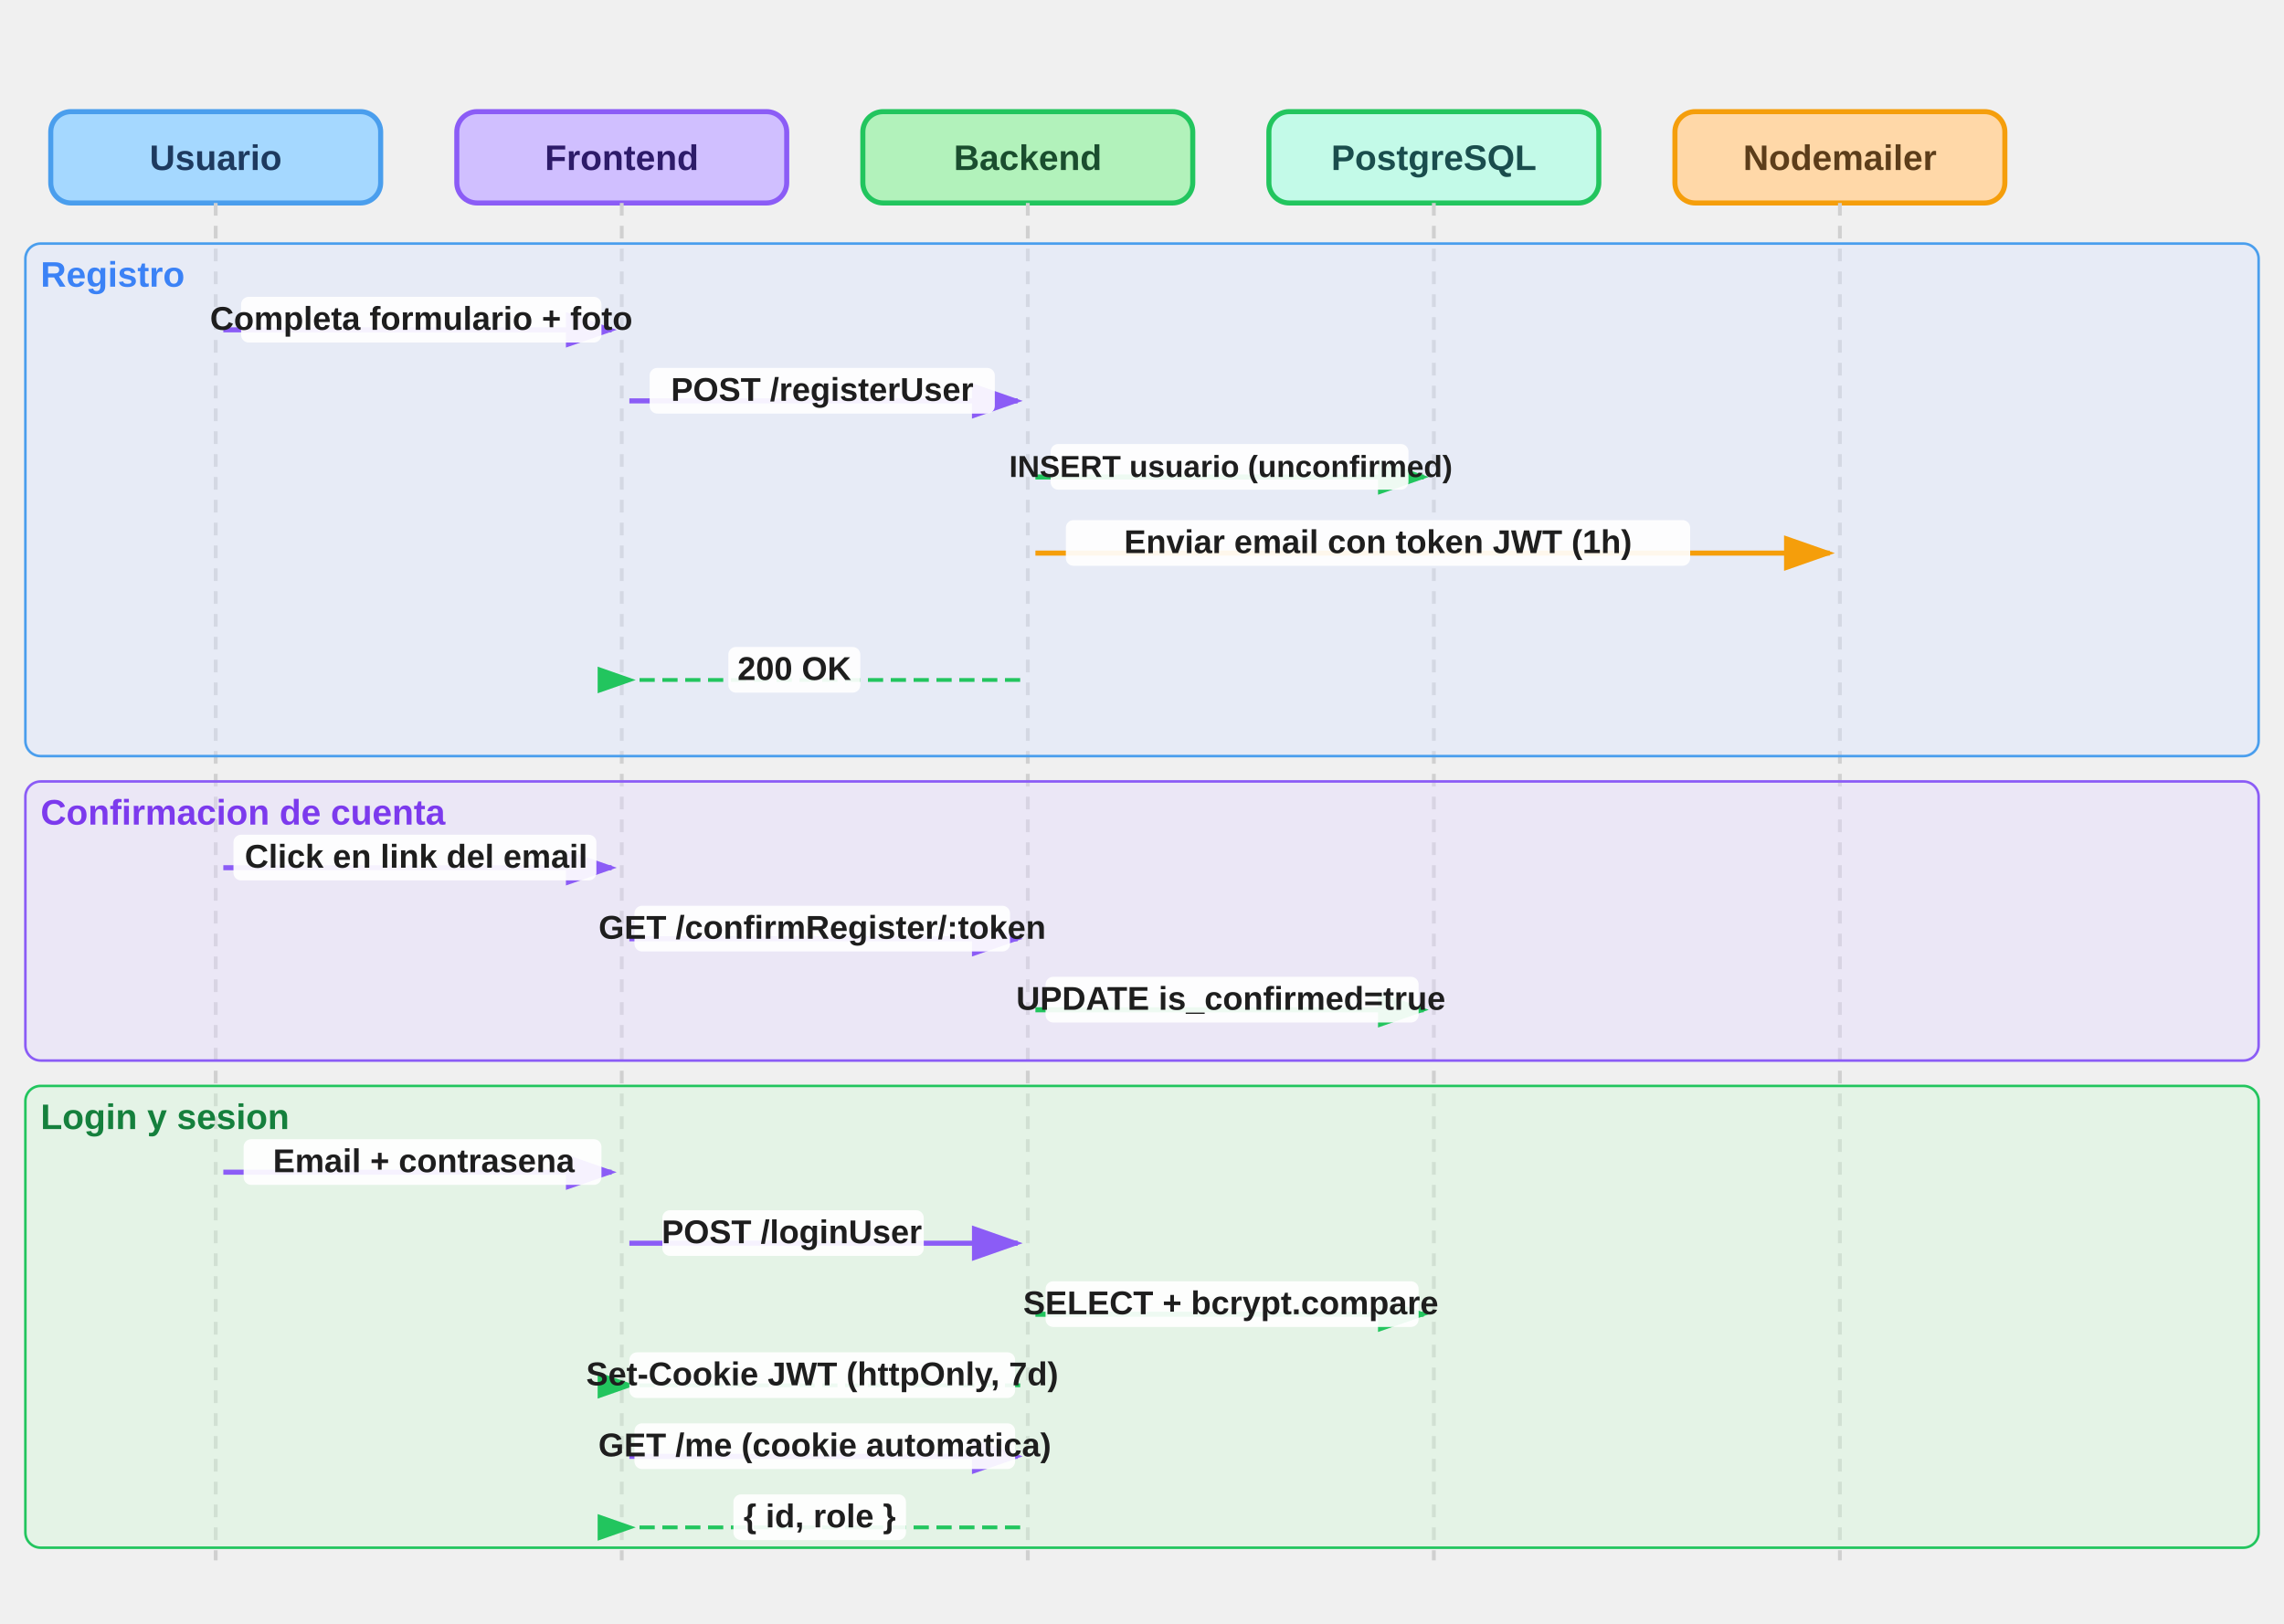
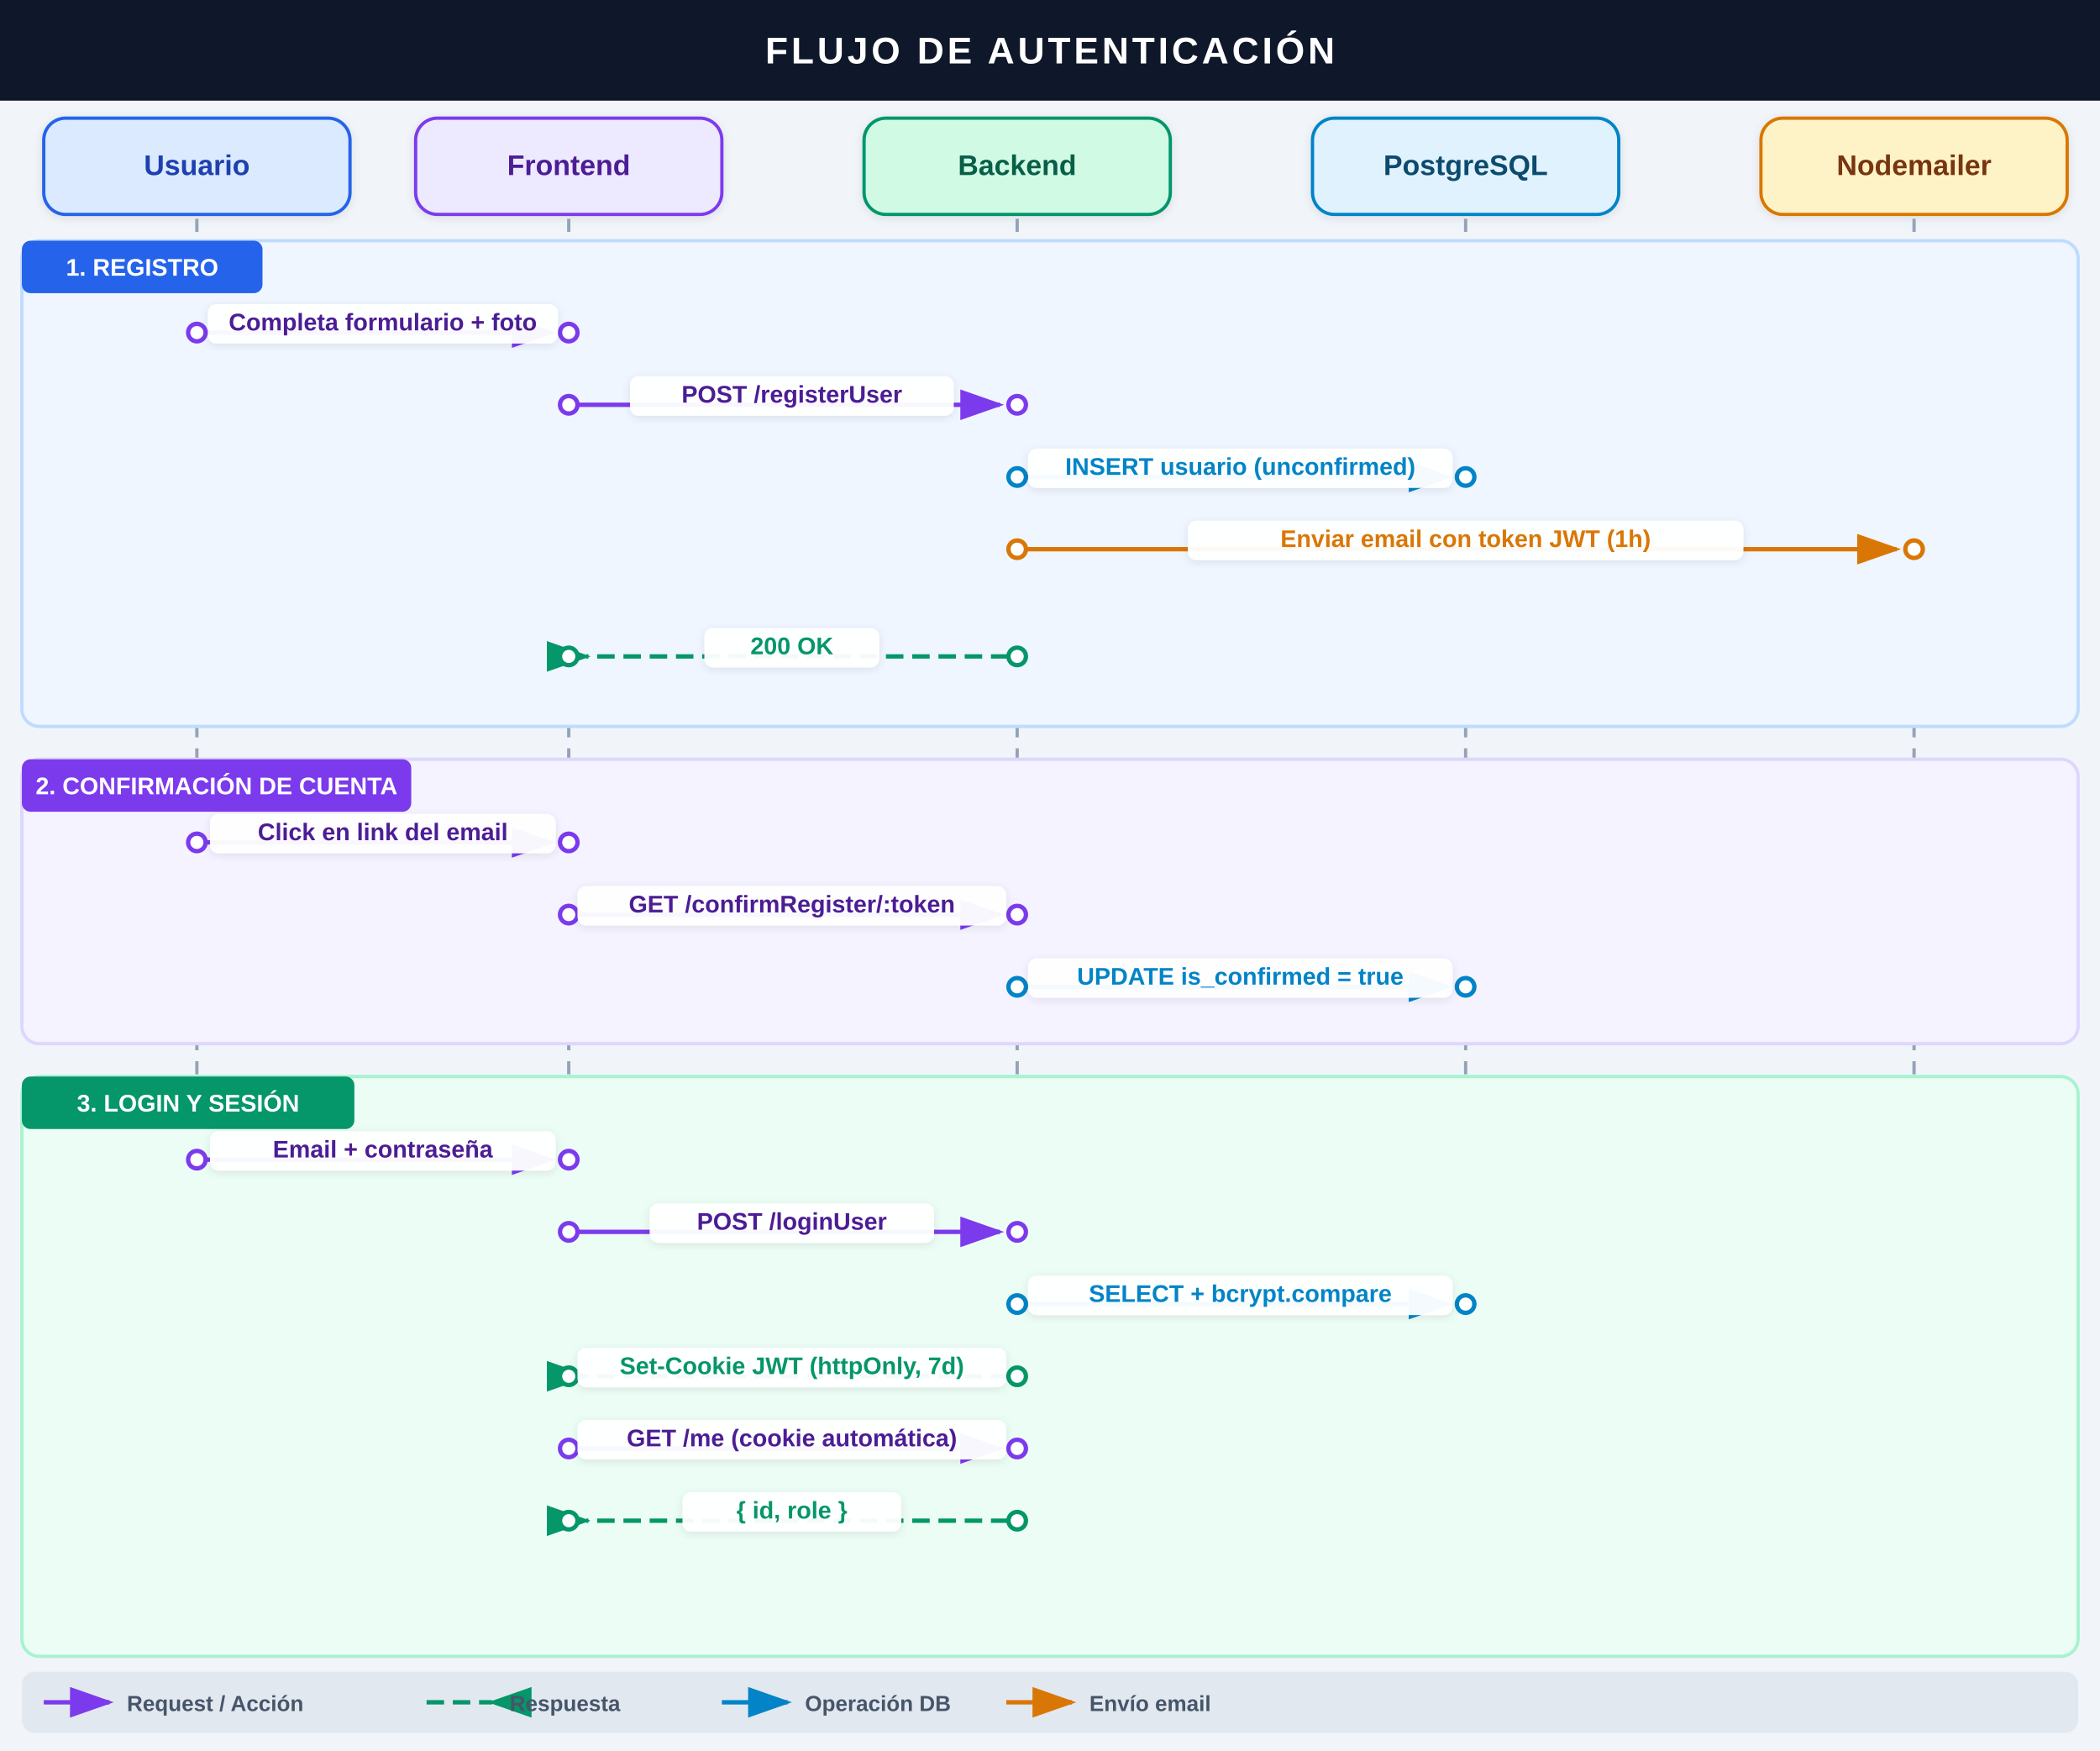
- <svg xmlns="http://www.w3.org/2000/svg" width="900" height="640" viewBox="0 0 900 640" font-family="Arial, sans-serif">
+ <svg xmlns="http://www.w3.org/2000/svg" width="960" height="800" font-family="'Segoe UI', Arial, sans-serif">
  <defs>
-     <marker id="arr" markerWidth="10" markerHeight="7" refX="9" refY="3.5" orient="auto">
-       <polygon points="0 0, 10 3.5, 0 7" fill="#555" />
+     <filter id="shadow" x="-20%" y="-20%" width="140%" height="140%">
+       <feDropShadow dx="0" dy="1" stdDeviation="2" flood-color="#00000018" />
+     </filter>
+     <marker id="arr-purple" markerWidth="10" markerHeight="7" refX="9" refY="3.5" orient="auto">
+       <polygon points="0 0, 10 3.5, 0 7" fill="#7c3aed" />
    </marker>
-     <marker id="arr-purple" markerWidth="10" markerHeight="7" refX="9" refY="3.5" orient="auto">
-       <polygon points="0 0, 10 3.5, 0 7" fill="#8b5cf6" />
-     </marker>
-     <marker id="arr-green" markerWidth="10" markerHeight="7" refX="9" refY="3.5" orient="auto">
-       <polygon points="0 0, 10 3.5, 0 7" fill="#22c55e" />
+     <marker id="arr-blue" markerWidth="10" markerHeight="7" refX="9" refY="3.5" orient="auto">
+       <polygon points="0 0, 10 3.5, 0 7" fill="#0284c7" />
    </marker>
    <marker id="arr-orange" markerWidth="10" markerHeight="7" refX="9" refY="3.5" orient="auto">
-       <polygon points="0 0, 10 3.5, 0 7" fill="#f59e0b" />
+       <polygon points="0 0, 10 3.5, 0 7" fill="#d97706" />
    </marker>
-     <marker id="arr-left" markerWidth="10" markerHeight="7" refX="1" refY="3.5" orient="auto">
-       <polygon points="10 0, 0 3.5, 10 7" fill="#22c55e" />
+     <marker id="arr-green-left" markerWidth="10" markerHeight="7" refX="1" refY="3.5" orient="auto">
+       <polygon points="10 0, 0 3.5, 10 7" fill="#059669" />
    </marker>
  </defs>
-   <rect x="20" y="44" width="130" height="36" rx="8" fill="#a5d8ff" stroke="#4a9eed" stroke-width="2" />
-   <text x="85" y="67" text-anchor="middle" font-size="14" font-weight="bold" fill="#1e3a5f">Usuario</text>
-   <rect x="180" y="44" width="130" height="36" rx="8" fill="#d0bfff" stroke="#8b5cf6" stroke-width="2" />
-   <text x="245" y="67" text-anchor="middle" font-size="14" font-weight="bold" fill="#2d1b69">Frontend</text>
-   <rect x="340" y="44" width="130" height="36" rx="8" fill="#b2f2bb" stroke="#22c55e" stroke-width="2" />
-   <text x="405" y="67" text-anchor="middle" font-size="14" font-weight="bold" fill="#1a4d2e">Backend</text>
-   <rect x="500" y="44" width="130" height="36" rx="8" fill="#c3fae8" stroke="#22c55e" stroke-width="2" />
-   <text x="565" y="67" text-anchor="middle" font-size="14" font-weight="bold" fill="#1a4d4d">PostgreSQL</text>
-   <rect x="660" y="44" width="130" height="36" rx="8" fill="#ffd8a8" stroke="#f59e0b" stroke-width="2" />
-   <text x="725" y="67" text-anchor="middle" font-size="14" font-weight="bold" fill="#5c3d1a">Nodemailer</text>
-   <line x1="85" y1="80" x2="85" y2="615" stroke="#d0d0d0" stroke-width="1.5" stroke-dasharray="5,4" />
-   <line x1="245" y1="80" x2="245" y2="615" stroke="#d0d0d0" stroke-width="1.5" stroke-dasharray="5,4" />
-   <line x1="405" y1="80" x2="405" y2="615" stroke="#d0d0d0" stroke-width="1.5" stroke-dasharray="5,4" />
-   <line x1="565" y1="80" x2="565" y2="615" stroke="#d0d0d0" stroke-width="1.5" stroke-dasharray="5,4" />
-   <line x1="725" y1="80" x2="725" y2="615" stroke="#d0d0d0" stroke-width="1.5" stroke-dasharray="5,4" />
-   <rect x="10" y="96" width="880" height="202" rx="6" fill="#dbe4ff" fill-opacity="0.4" stroke="#4a9eed" stroke-width="1" />
-   <text x="16" y="113" font-size="14" font-weight="bold" fill="#3b82f6">Registro</text>
-   <line x1="88" y1="130" x2="241" y2="130" stroke="#8b5cf6" stroke-width="2" marker-end="url(#arr-purple)" />
-   <rect x="95" y="117" width="142" height="18" rx="3" fill="white" fill-opacity="0.92" />
-   <text x="166" y="130" text-anchor="middle" font-size="13" font-weight="600" fill="#1e1e1e">Completa formulario + foto</text>
-   <line x1="248" y1="158" x2="401" y2="158" stroke="#8b5cf6" stroke-width="2" marker-end="url(#arr-purple)" />
-   <rect x="256" y="145" width="136" height="18" rx="3" fill="white" fill-opacity="0.92" />
-   <text x="324" y="158" text-anchor="middle" font-size="13" font-weight="600" fill="#1e1e1e">POST /registerUser</text>
-   <line x1="408" y1="188" x2="561" y2="188" stroke="#22c55e" stroke-width="2" marker-end="url(#arr-green)" />
-   <rect x="414" y="175" width="141" height="18" rx="3" fill="white" fill-opacity="0.92" />
-   <text x="485" y="188" text-anchor="middle" font-size="12" font-weight="600" fill="#1e1e1e">INSERT usuario (unconfirmed)</text>
-   <line x1="408" y1="218" x2="721" y2="218" stroke="#f59e0b" stroke-width="2" marker-end="url(#arr-orange)" />
-   <rect x="420" y="205" width="246" height="18" rx="3" fill="white" fill-opacity="0.92" />
-   <text x="543" y="218" text-anchor="middle" font-size="13" font-weight="600" fill="#1e1e1e">Enviar email con token JWT (1h)</text>
-   <line x1="402" y1="268" x2="249" y2="268" stroke="#22c55e" stroke-width="1.5" stroke-dasharray="6,3" marker-end="url(#arr-left)" />
-   <rect x="287" y="255" width="52" height="18" rx="3" fill="white" fill-opacity="0.92" />
-   <text x="313" y="268" text-anchor="middle" font-size="13" font-weight="600" fill="#1e1e1e">200 OK</text>
-   <rect x="10" y="308" width="880" height="110" rx="6" fill="#e5dbff" fill-opacity="0.4" stroke="#8b5cf6" stroke-width="1" />
-   <text x="16" y="325" font-size="14" font-weight="bold" fill="#7c3aed">Confirmacion de cuenta</text>
-   <line x1="88" y1="342" x2="241" y2="342" stroke="#8b5cf6" stroke-width="2" marker-end="url(#arr-purple)" />
-   <rect x="92" y="329" width="143" height="18" rx="3" fill="white" fill-opacity="0.92" />
-   <text x="164" y="342" text-anchor="middle" font-size="13" font-weight="600" fill="#1e1e1e">Click en link del email</text>
-   <line x1="248" y1="370" x2="401" y2="370" stroke="#8b5cf6" stroke-width="2" marker-end="url(#arr-purple)" />
-   <rect x="250" y="357" width="148" height="18" rx="3" fill="white" fill-opacity="0.92" />
-   <text x="324" y="370" text-anchor="middle" font-size="13" font-weight="600" fill="#1e1e1e">GET /confirmRegister/:token</text>
-   <line x1="408" y1="398" x2="561" y2="398" stroke="#22c55e" stroke-width="2" marker-end="url(#arr-green)" />
-   <rect x="412" y="385" width="147" height="18" rx="3" fill="white" fill-opacity="0.92" />
-   <text x="485" y="398" text-anchor="middle" font-size="13" font-weight="600" fill="#1e1e1e">UPDATE is_confirmed=true</text>
-   <rect x="10" y="428" width="880" height="182" rx="6" fill="#d3f9d8" fill-opacity="0.4" stroke="#22c55e" stroke-width="1" />
-   <text x="16" y="445" font-size="14" font-weight="bold" fill="#15803d">Login y sesion</text>
-   <line x1="88" y1="462" x2="241" y2="462" stroke="#8b5cf6" stroke-width="2" marker-end="url(#arr-purple)" />
-   <rect x="96" y="449" width="141" height="18" rx="3" fill="white" fill-opacity="0.92" />
-   <text x="167" y="462" text-anchor="middle" font-size="13" font-weight="600" fill="#1e1e1e">Email + contrasena</text>
-   <line x1="248" y1="490" x2="401" y2="490" stroke="#8b5cf6" stroke-width="2" marker-end="url(#arr-purple)" />
-   <rect x="261" y="477" width="103" height="18" rx="3" fill="white" fill-opacity="0.92" />
-   <text x="312" y="490" text-anchor="middle" font-size="13" font-weight="600" fill="#1e1e1e">POST /loginUser</text>
-   <line x1="408" y1="518" x2="561" y2="518" stroke="#22c55e" stroke-width="2" marker-end="url(#arr-green)" />
-   <rect x="412" y="505" width="147" height="18" rx="3" fill="white" fill-opacity="0.92" />
-   <text x="485" y="518" text-anchor="middle" font-size="13" font-weight="600" fill="#1e1e1e">SELECT + bcrypt.compare</text>
-   <line x1="402" y1="546" x2="249" y2="546" stroke="#22c55e" stroke-width="1.5" stroke-dasharray="6,3" marker-end="url(#arr-left)" />
-   <rect x="248" y="533" width="152" height="18" rx="3" fill="white" fill-opacity="0.92" />
-   <text x="324" y="546" text-anchor="middle" font-size="13" font-weight="600" fill="#1e1e1e">Set-Cookie JWT (httpOnly, 7d)</text>
-   <line x1="248" y1="574" x2="401" y2="574" stroke="#8b5cf6" stroke-width="2" marker-end="url(#arr-purple)" />
-   <rect x="250" y="561" width="150" height="18" rx="3" fill="white" fill-opacity="0.92" />
-   <text x="325" y="574" text-anchor="middle" font-size="13" font-weight="600" fill="#1e1e1e">GET /me (cookie automatica)</text>
-   <line x1="402" y1="602" x2="249" y2="602" stroke="#22c55e" stroke-width="1.5" stroke-dasharray="6,3" marker-end="url(#arr-left)" />
-   <rect x="289" y="589" width="68" height="18" rx="3" fill="white" fill-opacity="0.92" />
-   <text x="323" y="602" text-anchor="middle" font-size="13" font-weight="600" fill="#1e1e1e">{ id, role }</text>
+   <rect width="960" height="800" fill="#f1f5f9" />
+   <rect x="0" y="0" width="960" height="46" fill="#0f172a" />
+   <text x="480" y="29" text-anchor="middle" font-size="17" font-weight="bold" fill="white" letter-spacing="1.5">FLUJO DE AUTENTICACIÓN</text>
+   <rect x="20" y="54" width="140" height="44" rx="10" fill="#dbeafe" stroke="#2563eb" stroke-width="1.5" filter="url(#shadow)" />
+   <text x="90" y="80" text-anchor="middle" font-size="13" font-weight="700" fill="#1e40af">Usuario</text>
+   <rect x="190" y="54" width="140" height="44" rx="10" fill="#ede9fe" stroke="#7c3aed" stroke-width="1.5" filter="url(#shadow)" />
+   <text x="260" y="80" text-anchor="middle" font-size="13" font-weight="700" fill="#4c1d95">Frontend</text>
+   <rect x="395" y="54" width="140" height="44" rx="10" fill="#d1fae5" stroke="#059669" stroke-width="1.5" filter="url(#shadow)" />
+   <text x="465" y="80" text-anchor="middle" font-size="13" font-weight="700" fill="#065f46">Backend</text>
+   <rect x="600" y="54" width="140" height="44" rx="10" fill="#e0f2fe" stroke="#0284c7" stroke-width="1.5" filter="url(#shadow)" />
+   <text x="670" y="80" text-anchor="middle" font-size="13" font-weight="700" fill="#0c4a6e">PostgreSQL</text>
+   <rect x="805" y="54" width="140" height="44" rx="10" fill="#fef3c7" stroke="#d97706" stroke-width="1.5" filter="url(#shadow)" />
+   <text x="875" y="80" text-anchor="middle" font-size="13" font-weight="700" fill="#78350f">Nodemailer</text>
+   <line x1="90" y1="100" x2="90" y2="755" stroke="#94a3b8" stroke-dasharray="6,5" stroke-width="1.5" />
+   <line x1="260" y1="100" x2="260" y2="755" stroke="#94a3b8" stroke-dasharray="6,5" stroke-width="1.5" />
+   <line x1="465" y1="100" x2="465" y2="755" stroke="#94a3b8" stroke-dasharray="6,5" stroke-width="1.5" />
+   <line x1="670" y1="100" x2="670" y2="755" stroke="#94a3b8" stroke-dasharray="6,5" stroke-width="1.5" />
+   <line x1="875" y1="100" x2="875" y2="755" stroke="#94a3b8" stroke-dasharray="6,5" stroke-width="1.5" />
+   <rect x="10" y="110" width="940" height="222" rx="8" fill="#eff6ff" stroke="#bfdbfe" stroke-width="1.5" />
+   <rect x="10" y="110" width="110" height="24" rx="4" fill="#2563eb" />
+   <text x="65" y="126" text-anchor="middle" font-size="11" font-weight="700" fill="white">1. REGISTRO</text>
+   <line x1="94" y1="152" x2="252" y2="152" stroke="#7c3aed" stroke-width="2" marker-end="url(#arr-purple)" />
+   <circle cx="90" cy="152" r="4" fill="white" stroke="#7c3aed" stroke-width="2" />
+   <circle cx="260" cy="152" r="4" fill="white" stroke="#7c3aed" stroke-width="2" />
+   <rect x="95" y="139" width="160" height="18" rx="4" fill="white" fill-opacity="0.95" filter="url(#shadow)" />
+   <text x="175" y="151" text-anchor="middle" font-size="11" font-weight="600" fill="#4c1d95">Completa formulario + foto</text>
+   <line x1="264" y1="185" x2="457" y2="185" stroke="#7c3aed" stroke-width="2" marker-end="url(#arr-purple)" />
+   <circle cx="260" cy="185" r="4" fill="white" stroke="#7c3aed" stroke-width="2" />
+   <circle cx="465" cy="185" r="4" fill="white" stroke="#7c3aed" stroke-width="2" />
+   <rect x="288" y="172" width="148" height="18" rx="4" fill="white" fill-opacity="0.95" filter="url(#shadow)" />
+   <text x="362" y="184" text-anchor="middle" font-size="11" font-weight="600" fill="#4c1d95">POST /registerUser</text>
+   <line x1="469" y1="218" x2="662" y2="218" stroke="#0284c7" stroke-width="2" marker-end="url(#arr-blue)" />
+   <circle cx="465" cy="218" r="4" fill="white" stroke="#0284c7" stroke-width="2" />
+   <circle cx="670" cy="218" r="4" fill="white" stroke="#0284c7" stroke-width="2" />
+   <rect x="470" y="205" width="194" height="18" rx="4" fill="white" fill-opacity="0.95" filter="url(#shadow)" />
+   <text x="567" y="217" text-anchor="middle" font-size="11" font-weight="600" fill="#0284c7">INSERT usuario (unconfirmed)</text>
+   <line x1="469" y1="251" x2="867" y2="251" stroke="#d97706" stroke-width="2" marker-end="url(#arr-orange)" />
+   <circle cx="465" cy="251" r="4" fill="white" stroke="#d97706" stroke-width="2" />
+   <circle cx="875" cy="251" r="4" fill="white" stroke="#d97706" stroke-width="2" />
+   <rect x="543" y="238" width="254" height="18" rx="4" fill="white" fill-opacity="0.95" filter="url(#shadow)" />
+   <text x="670" y="250" text-anchor="middle" font-size="11" font-weight="600" fill="#d97706">Enviar email con token JWT (1h)</text>
+   <line x1="461" y1="300" x2="268" y2="300" stroke="#059669" stroke-width="2" stroke-dasharray="8,4" marker-end="url(#arr-green-left)" />
+   <circle cx="465" cy="300" r="4" fill="white" stroke="#059669" stroke-width="2" />
+   <circle cx="260" cy="300" r="4" fill="white" stroke="#059669" stroke-width="2" />
+   <rect x="322" y="287" width="80" height="18" rx="4" fill="white" fill-opacity="0.95" filter="url(#shadow)" />
+   <text x="362" y="299" text-anchor="middle" font-size="11" font-weight="600" fill="#059669">200 OK</text>
+   <rect x="10" y="347" width="940" height="130" rx="8" fill="#f5f3ff" stroke="#ddd6fe" stroke-width="1.5" />
+   <rect x="10" y="347" width="178" height="24" rx="4" fill="#7c3aed" />
+   <text x="99" y="363" text-anchor="middle" font-size="11" font-weight="700" fill="white">2. CONFIRMACIÓN DE CUENTA</text>
+   <line x1="94" y1="385" x2="252" y2="385" stroke="#7c3aed" stroke-width="2" marker-end="url(#arr-purple)" />
+   <circle cx="90" cy="385" r="4" fill="white" stroke="#7c3aed" stroke-width="2" />
+   <circle cx="260" cy="385" r="4" fill="white" stroke="#7c3aed" stroke-width="2" />
+   <rect x="96" y="372" width="158" height="18" rx="4" fill="white" fill-opacity="0.95" filter="url(#shadow)" />
+   <text x="175" y="384" text-anchor="middle" font-size="11" font-weight="600" fill="#4c1d95">Click en link del email</text>
+   <line x1="264" y1="418" x2="457" y2="418" stroke="#7c3aed" stroke-width="2" marker-end="url(#arr-purple)" />
+   <circle cx="260" cy="418" r="4" fill="white" stroke="#7c3aed" stroke-width="2" />
+   <circle cx="465" cy="418" r="4" fill="white" stroke="#7c3aed" stroke-width="2" />
+   <rect x="264" y="405" width="196" height="18" rx="4" fill="white" fill-opacity="0.95" filter="url(#shadow)" />
+   <text x="362" y="417" text-anchor="middle" font-size="11" font-weight="600" fill="#4c1d95">GET /confirmRegister/:token</text>
+   <line x1="469" y1="451" x2="662" y2="451" stroke="#0284c7" stroke-width="2" marker-end="url(#arr-blue)" />
+   <circle cx="465" cy="451" r="4" fill="white" stroke="#0284c7" stroke-width="2" />
+   <circle cx="670" cy="451" r="4" fill="white" stroke="#0284c7" stroke-width="2" />
+   <rect x="470" y="438" width="194" height="18" rx="4" fill="white" fill-opacity="0.95" filter="url(#shadow)" />
+   <text x="567" y="450" text-anchor="middle" font-size="11" font-weight="600" fill="#0284c7">UPDATE is_confirmed = true</text>
+   <rect x="10" y="492" width="940" height="265" rx="8" fill="#ecfdf5" stroke="#a7f3d0" stroke-width="1.5" />
+   <rect x="10" y="492" width="152" height="24" rx="4" fill="#059669" />
+   <text x="86" y="508" text-anchor="middle" font-size="11" font-weight="700" fill="white">3. LOGIN Y SESIÓN</text>
+   <line x1="94" y1="530" x2="252" y2="530" stroke="#7c3aed" stroke-width="2" marker-end="url(#arr-purple)" />
+   <circle cx="90" cy="530" r="4" fill="white" stroke="#7c3aed" stroke-width="2" />
+   <circle cx="260" cy="530" r="4" fill="white" stroke="#7c3aed" stroke-width="2" />
+   <rect x="96" y="517" width="158" height="18" rx="4" fill="white" fill-opacity="0.95" filter="url(#shadow)" />
+   <text x="175" y="529" text-anchor="middle" font-size="11" font-weight="600" fill="#4c1d95">Email + contraseña</text>
+   <line x1="264" y1="563" x2="457" y2="563" stroke="#7c3aed" stroke-width="2" marker-end="url(#arr-purple)" />
+   <circle cx="260" cy="563" r="4" fill="white" stroke="#7c3aed" stroke-width="2" />
+   <circle cx="465" cy="563" r="4" fill="white" stroke="#7c3aed" stroke-width="2" />
+   <rect x="297" y="550" width="130" height="18" rx="4" fill="white" fill-opacity="0.95" filter="url(#shadow)" />
+   <text x="362" y="562" text-anchor="middle" font-size="11" font-weight="600" fill="#4c1d95">POST /loginUser</text>
+   <line x1="469" y1="596" x2="662" y2="596" stroke="#0284c7" stroke-width="2" marker-end="url(#arr-blue)" />
+   <circle cx="465" cy="596" r="4" fill="white" stroke="#0284c7" stroke-width="2" />
+   <circle cx="670" cy="596" r="4" fill="white" stroke="#0284c7" stroke-width="2" />
+   <rect x="470" y="583" width="194" height="18" rx="4" fill="white" fill-opacity="0.95" filter="url(#shadow)" />
+   <text x="567" y="595" text-anchor="middle" font-size="11" font-weight="600" fill="#0284c7">SELECT + bcrypt.compare</text>
+   <line x1="461" y1="629" x2="268" y2="629" stroke="#059669" stroke-width="2" stroke-dasharray="8,4" marker-end="url(#arr-green-left)" />
+   <circle cx="465" cy="629" r="4" fill="white" stroke="#059669" stroke-width="2" />
+   <circle cx="260" cy="629" r="4" fill="white" stroke="#059669" stroke-width="2" />
+   <rect x="264" y="616" width="196" height="18" rx="4" fill="white" fill-opacity="0.95" filter="url(#shadow)" />
+   <text x="362" y="628" text-anchor="middle" font-size="11" font-weight="600" fill="#059669">Set-Cookie JWT (httpOnly, 7d)</text>
+   <line x1="264" y1="662" x2="457" y2="662" stroke="#7c3aed" stroke-width="2" marker-end="url(#arr-purple)" />
+   <circle cx="260" cy="662" r="4" fill="white" stroke="#7c3aed" stroke-width="2" />
+   <circle cx="465" cy="662" r="4" fill="white" stroke="#7c3aed" stroke-width="2" />
+   <rect x="264" y="649" width="196" height="18" rx="4" fill="white" fill-opacity="0.95" filter="url(#shadow)" />
+   <text x="362" y="661" text-anchor="middle" font-size="11" font-weight="600" fill="#4c1d95">GET /me (cookie automática)</text>
+   <line x1="461" y1="695" x2="268" y2="695" stroke="#059669" stroke-width="2" stroke-dasharray="8,4" marker-end="url(#arr-green-left)" />
+   <circle cx="465" cy="695" r="4" fill="white" stroke="#059669" stroke-width="2" />
+   <circle cx="260" cy="695" r="4" fill="white" stroke="#059669" stroke-width="2" />
+   <rect x="312" y="682" width="100" height="18" rx="4" fill="white" fill-opacity="0.95" filter="url(#shadow)" />
+   <text x="362" y="694" text-anchor="middle" font-size="11" font-weight="600" fill="#059669">{ id, role }</text>
+   <rect x="10" y="764" width="940" height="28" rx="6" fill="#e2e8f0" />
+   <line x1="20" y1="778" x2="50" y2="778" stroke="#7c3aed" stroke-width="2" marker-end="url(#arr-purple)" />
+   <text x="58" y="782" font-size="10" fill="#475569" font-weight="600">Request / Acción</text>
+   <line x1="195" y1="778" x2="225" y2="778" stroke="#059669" stroke-width="2" stroke-dasharray="8,4" marker-end="url(#arr-green-left)" />
+   <text x="233" y="782" font-size="10" fill="#475569" font-weight="600">Respuesta</text>
+   <line x1="330" y1="778" x2="360" y2="778" stroke="#0284c7" stroke-width="2" marker-end="url(#arr-blue)" />
+   <text x="368" y="782" font-size="10" fill="#475569" font-weight="600">Operación DB</text>
+   <line x1="460" y1="778" x2="490" y2="778" stroke="#d97706" stroke-width="2" marker-end="url(#arr-orange)" />
+   <text x="498" y="782" font-size="10" fill="#475569" font-weight="600">Envío email</text>
</svg>
